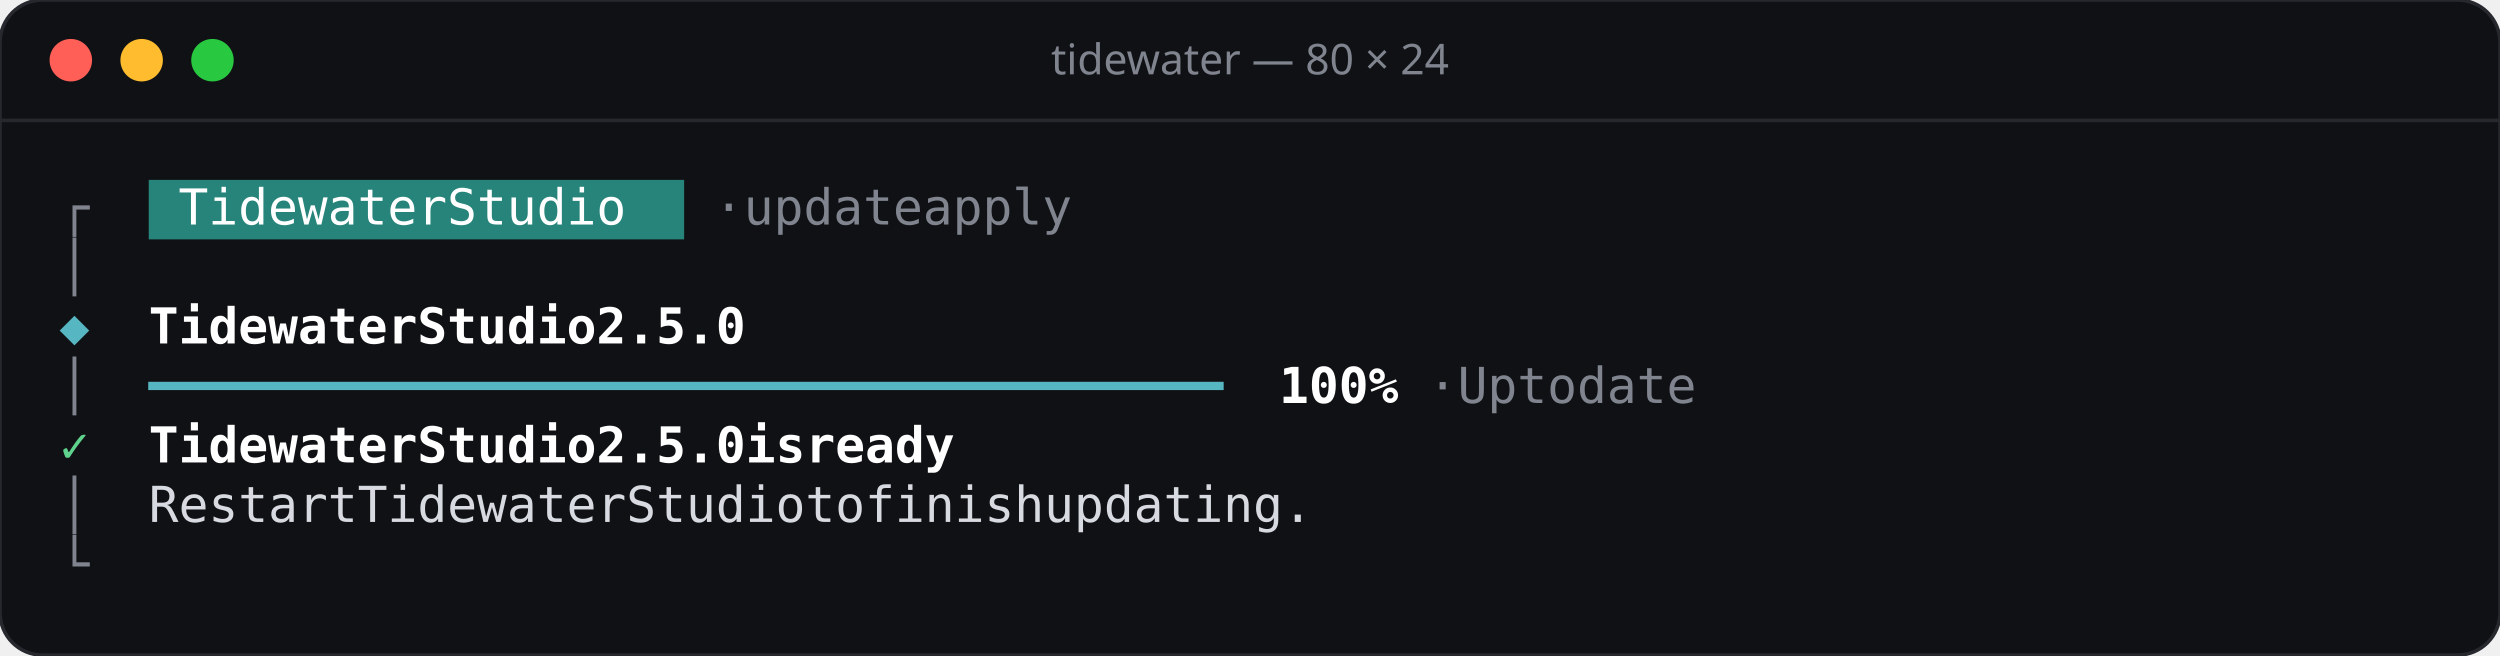
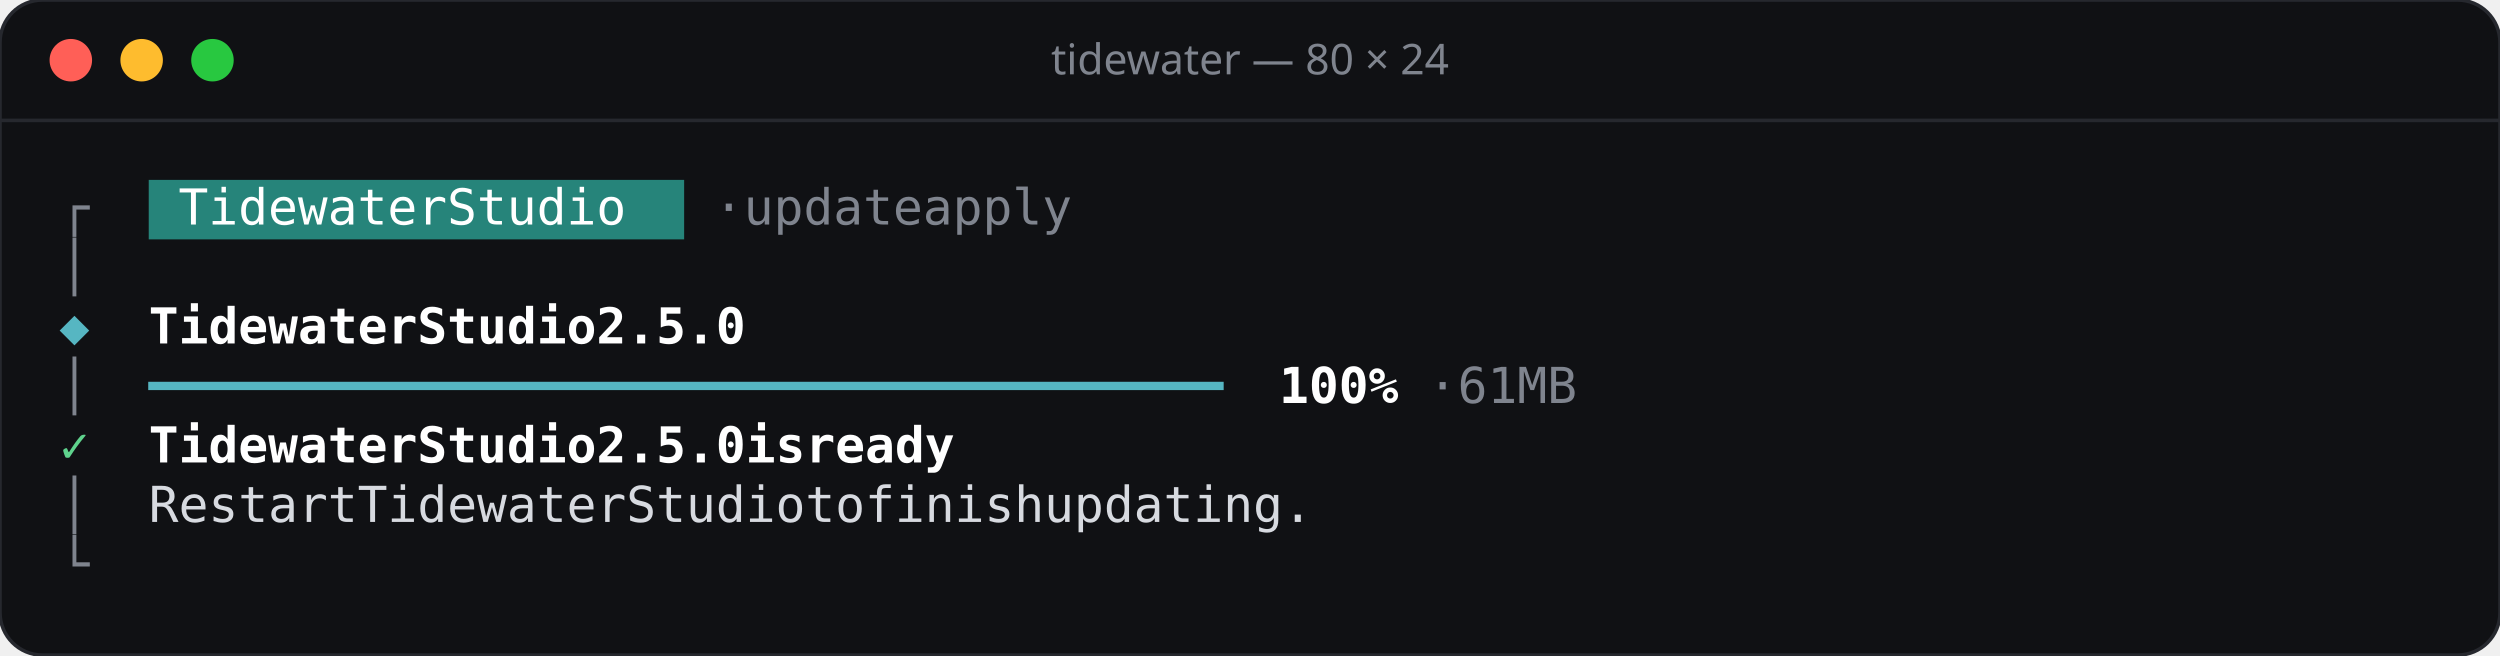
<svg xmlns="http://www.w3.org/2000/svg" width="706" height="185" viewBox="0 0 706 185">
  <rect width="706" height="185" rx="12" fill="#101114" stroke="#26282e" />
  <line x1="0" y1="34" x2="706" y2="34" stroke="#26282e" />
  <circle cx="20" cy="17" r="6" fill="#ff5f57" />
  <circle cx="40" cy="17" r="6" fill="#febc2e" />
  <circle cx="60" cy="17" r="6" fill="#28c840" />
  <text x="353" y="21" text-anchor="middle" font-family="Rubik, system-ui, sans-serif" font-size="12" font-weight="500" fill="#7f848e">tidewater — 80 × 24</text>
  <g font-family="'JetBrains Mono', ui-monospace, monospace" font-size="14">
    <rect x="42.0" y="50.8" width="151.2" height="16.8" fill="#26847a" />
    <text x="16.8" y="63.4" fill="#7f848e">┌</text>
    <text x="50.4 58.8 67.2 75.6 84.0 92.4 100.8 109.2 117.6 134.4 142.8 151.2 159.6 168.0 176.4" y="63.4" fill="#ffffff">TidewaterStudio</text>
    <text x="201.6 218.4 226.8 235.2 243.6 252.0 260.4 277.2 285.6 294.0 302.4 310.8" y="63.4" fill="#7f848e">·updateapply</text>
    <text x="16.8" y="80.2" fill="#7f848e">│</text>
    <text x="16.8" y="97.0" fill="#56b6c2">◆</text>
    <text x="42.0 50.4 58.8 67.2 75.6 84.0 92.4 100.8 109.2 126.0 134.4 142.8 151.2 159.6 168.0 184.8 193.2 201.6 210.0 218.4" y="97.0" fill="#ffffff" font-weight="600">TidewaterStudio2.5.0</text>
    <text x="16.8" y="113.8" fill="#7f848e">│</text>
    <text x="42.0 50.4 58.8 67.2 75.6 84.0 92.4 100.8 109.2 117.6 126.0 134.4 142.8 151.2 159.6 168.0 176.4 184.8 193.2 201.6 210.0 218.4 226.8 235.2 243.6 252.0 260.4 268.8 277.2 285.6 294.0 302.4 310.8 319.2 327.6 336.0" y="113.8" fill="#56b6c2">━━━━━━━━━━━━━━━━━━━━━━━━━━━━━━━━━━━━</text>
    <text x="361.2 369.6 378.0 386.4" y="113.8" fill="#ffffff" font-weight="600">100%</text>
-     <text x="403.2 420.0 428.4 445.2 453.6 470.4 478.8 487.2 495.6" y="113.8" fill="#7f848e">·Uptodate</text>
+     <text x="403.2 420.0 428.4 445.2 453.6" y="113.8" fill="#7f848e">·61MB</text>
    <text x="16.8" y="130.6" fill="#5fd38d">✓</text>
    <text x="42.0 50.4 58.8 67.2 75.6 84.0 92.4 100.8 109.2 126.0 134.4 142.8 151.2 159.6 168.0 184.8 193.2 201.6 210.0 218.4 235.2 243.6 260.4 268.8 277.2 285.6 294.0" y="130.6" fill="#ffffff" font-weight="600">TidewaterStudio2.5.0isready</text>
    <text x="16.8" y="147.4" fill="#7f848e">│</text>
    <text x="42.0 50.4 58.8 67.2 75.6 84.0 92.4 109.2 117.6 126.0 134.4 142.8 151.2 159.6 168.0 176.4 193.2 201.6 210.0 218.4 226.8 235.2 252.0 260.4 277.2 285.6 294.0 302.4 310.8 319.2 336.0 344.4 352.8 361.2 369.6 378.0 386.4 394.8 403.2" y="147.4" fill="#d7dae0">RestartTidewaterStudiotofinishupdating.</text>
    <text x="16.8" y="164.2" fill="#7f848e">└</text>
  </g>
</svg>
